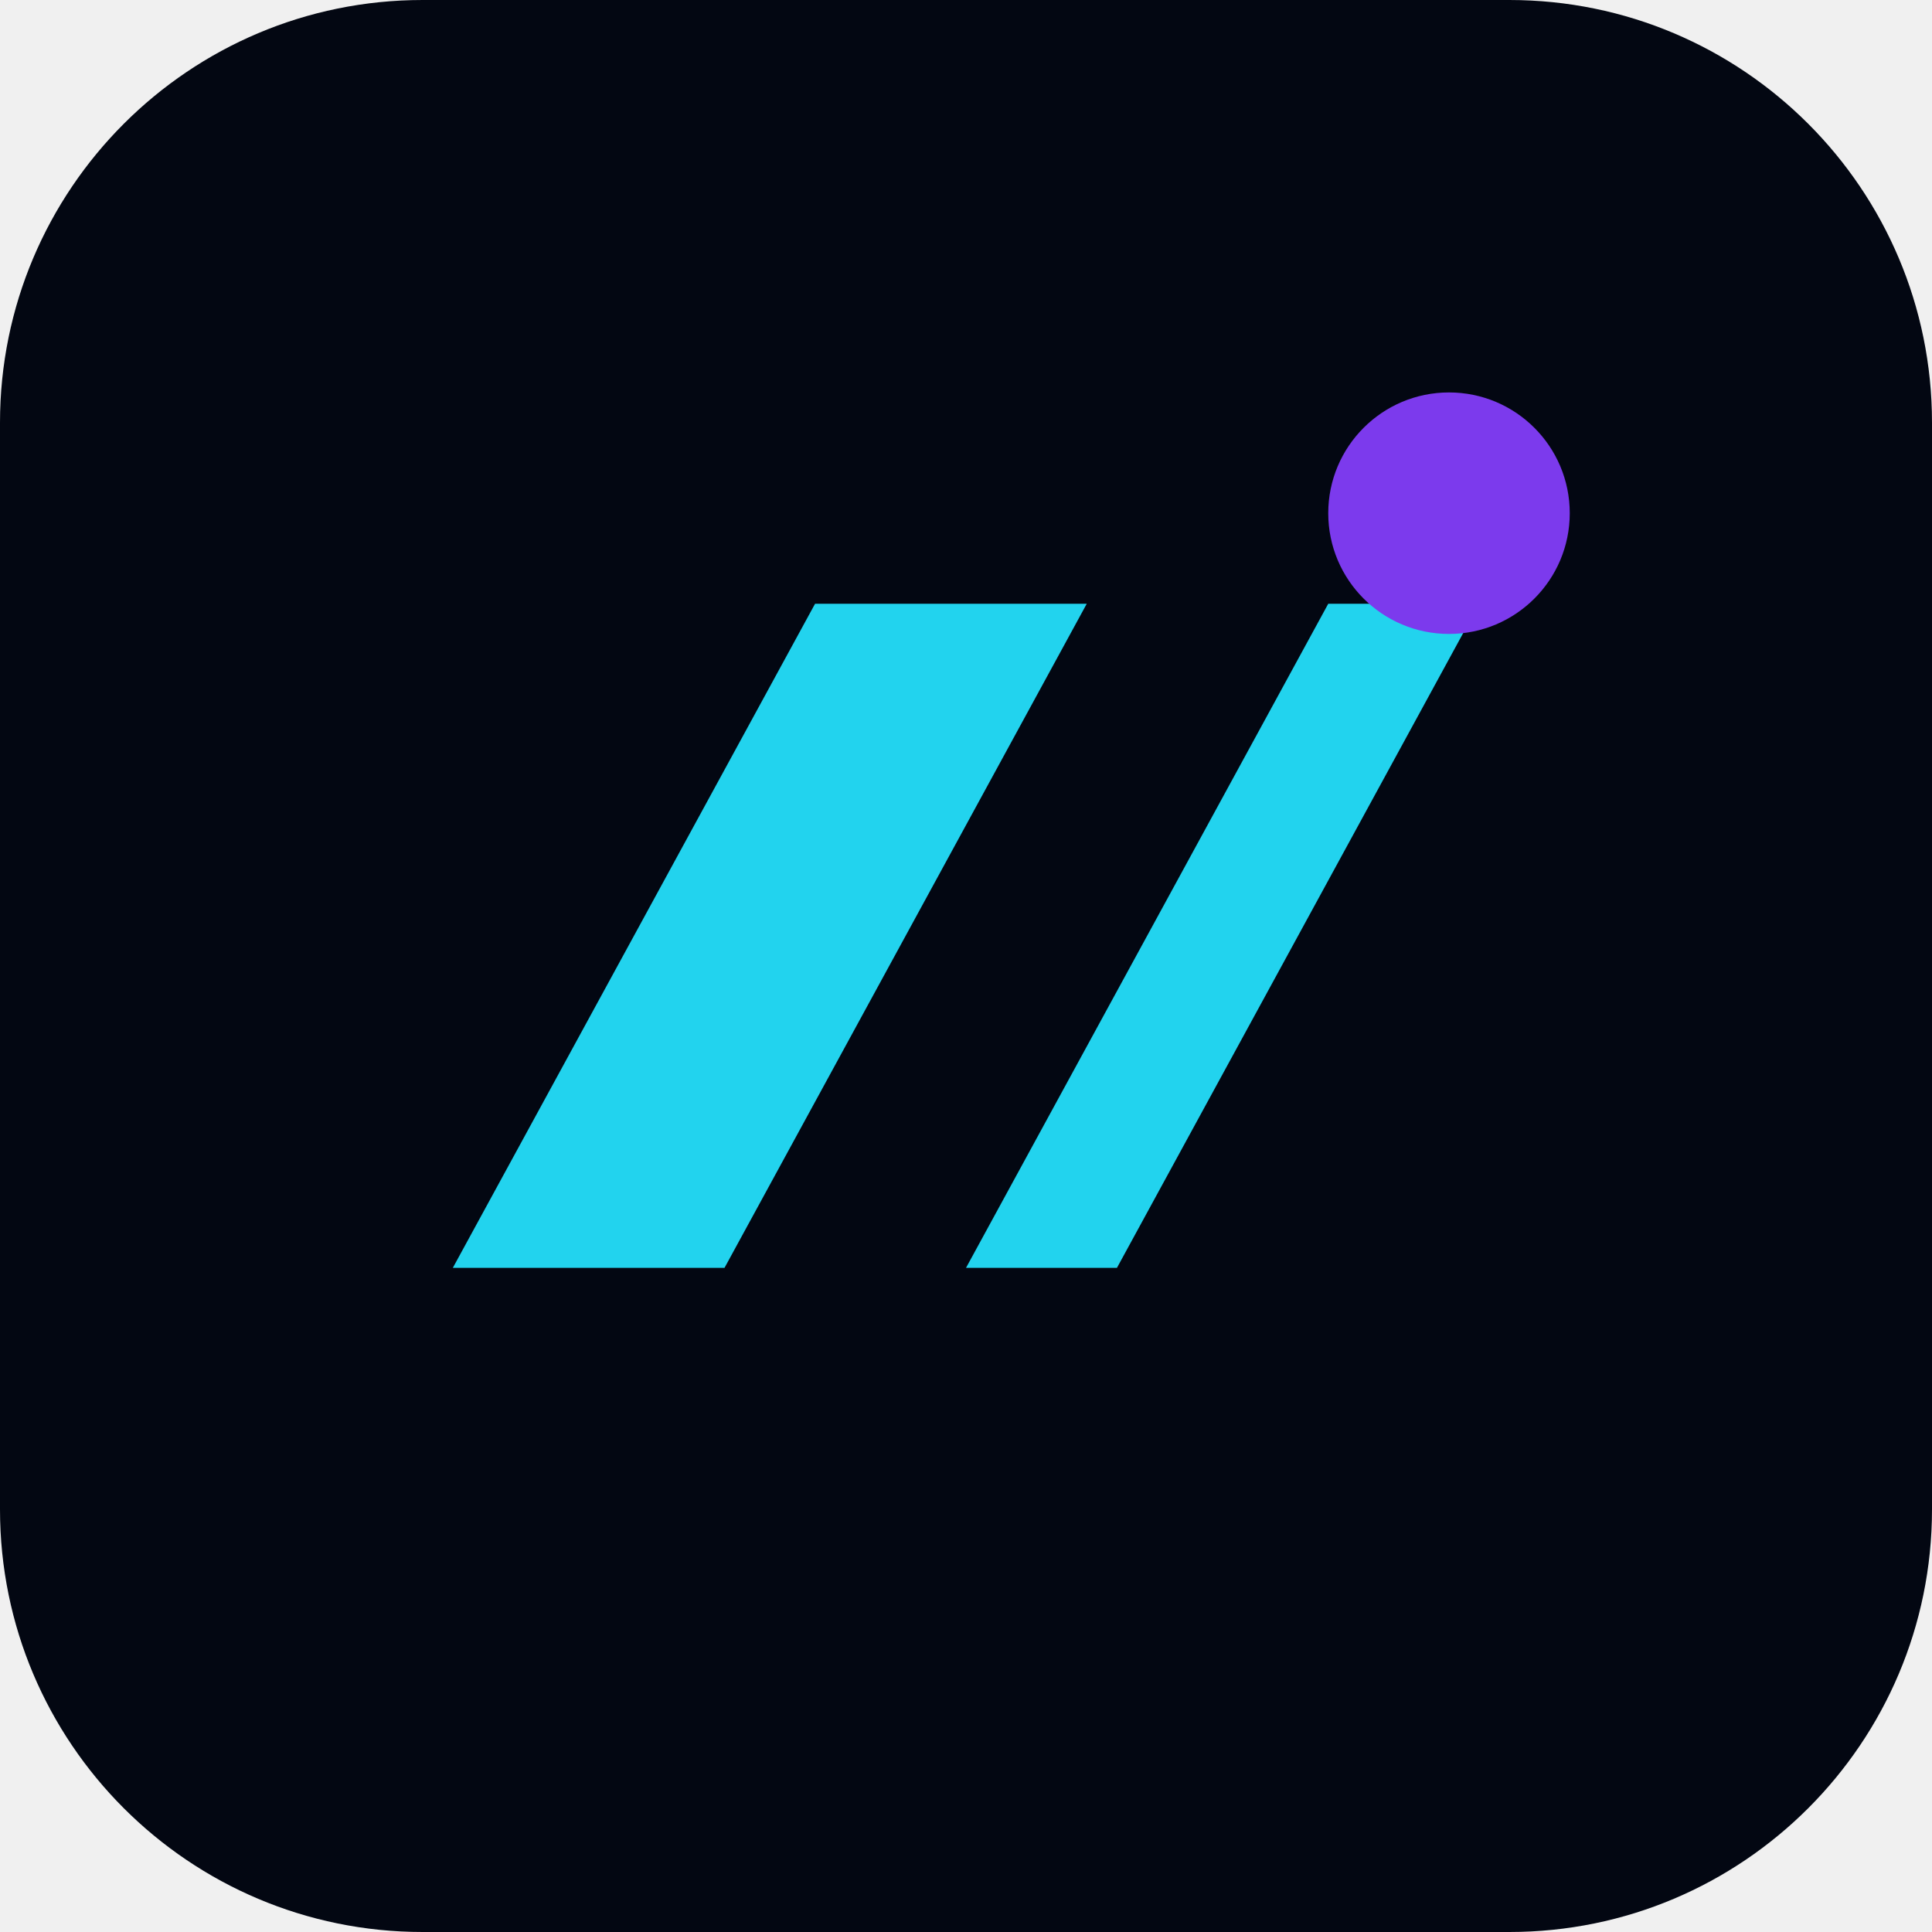
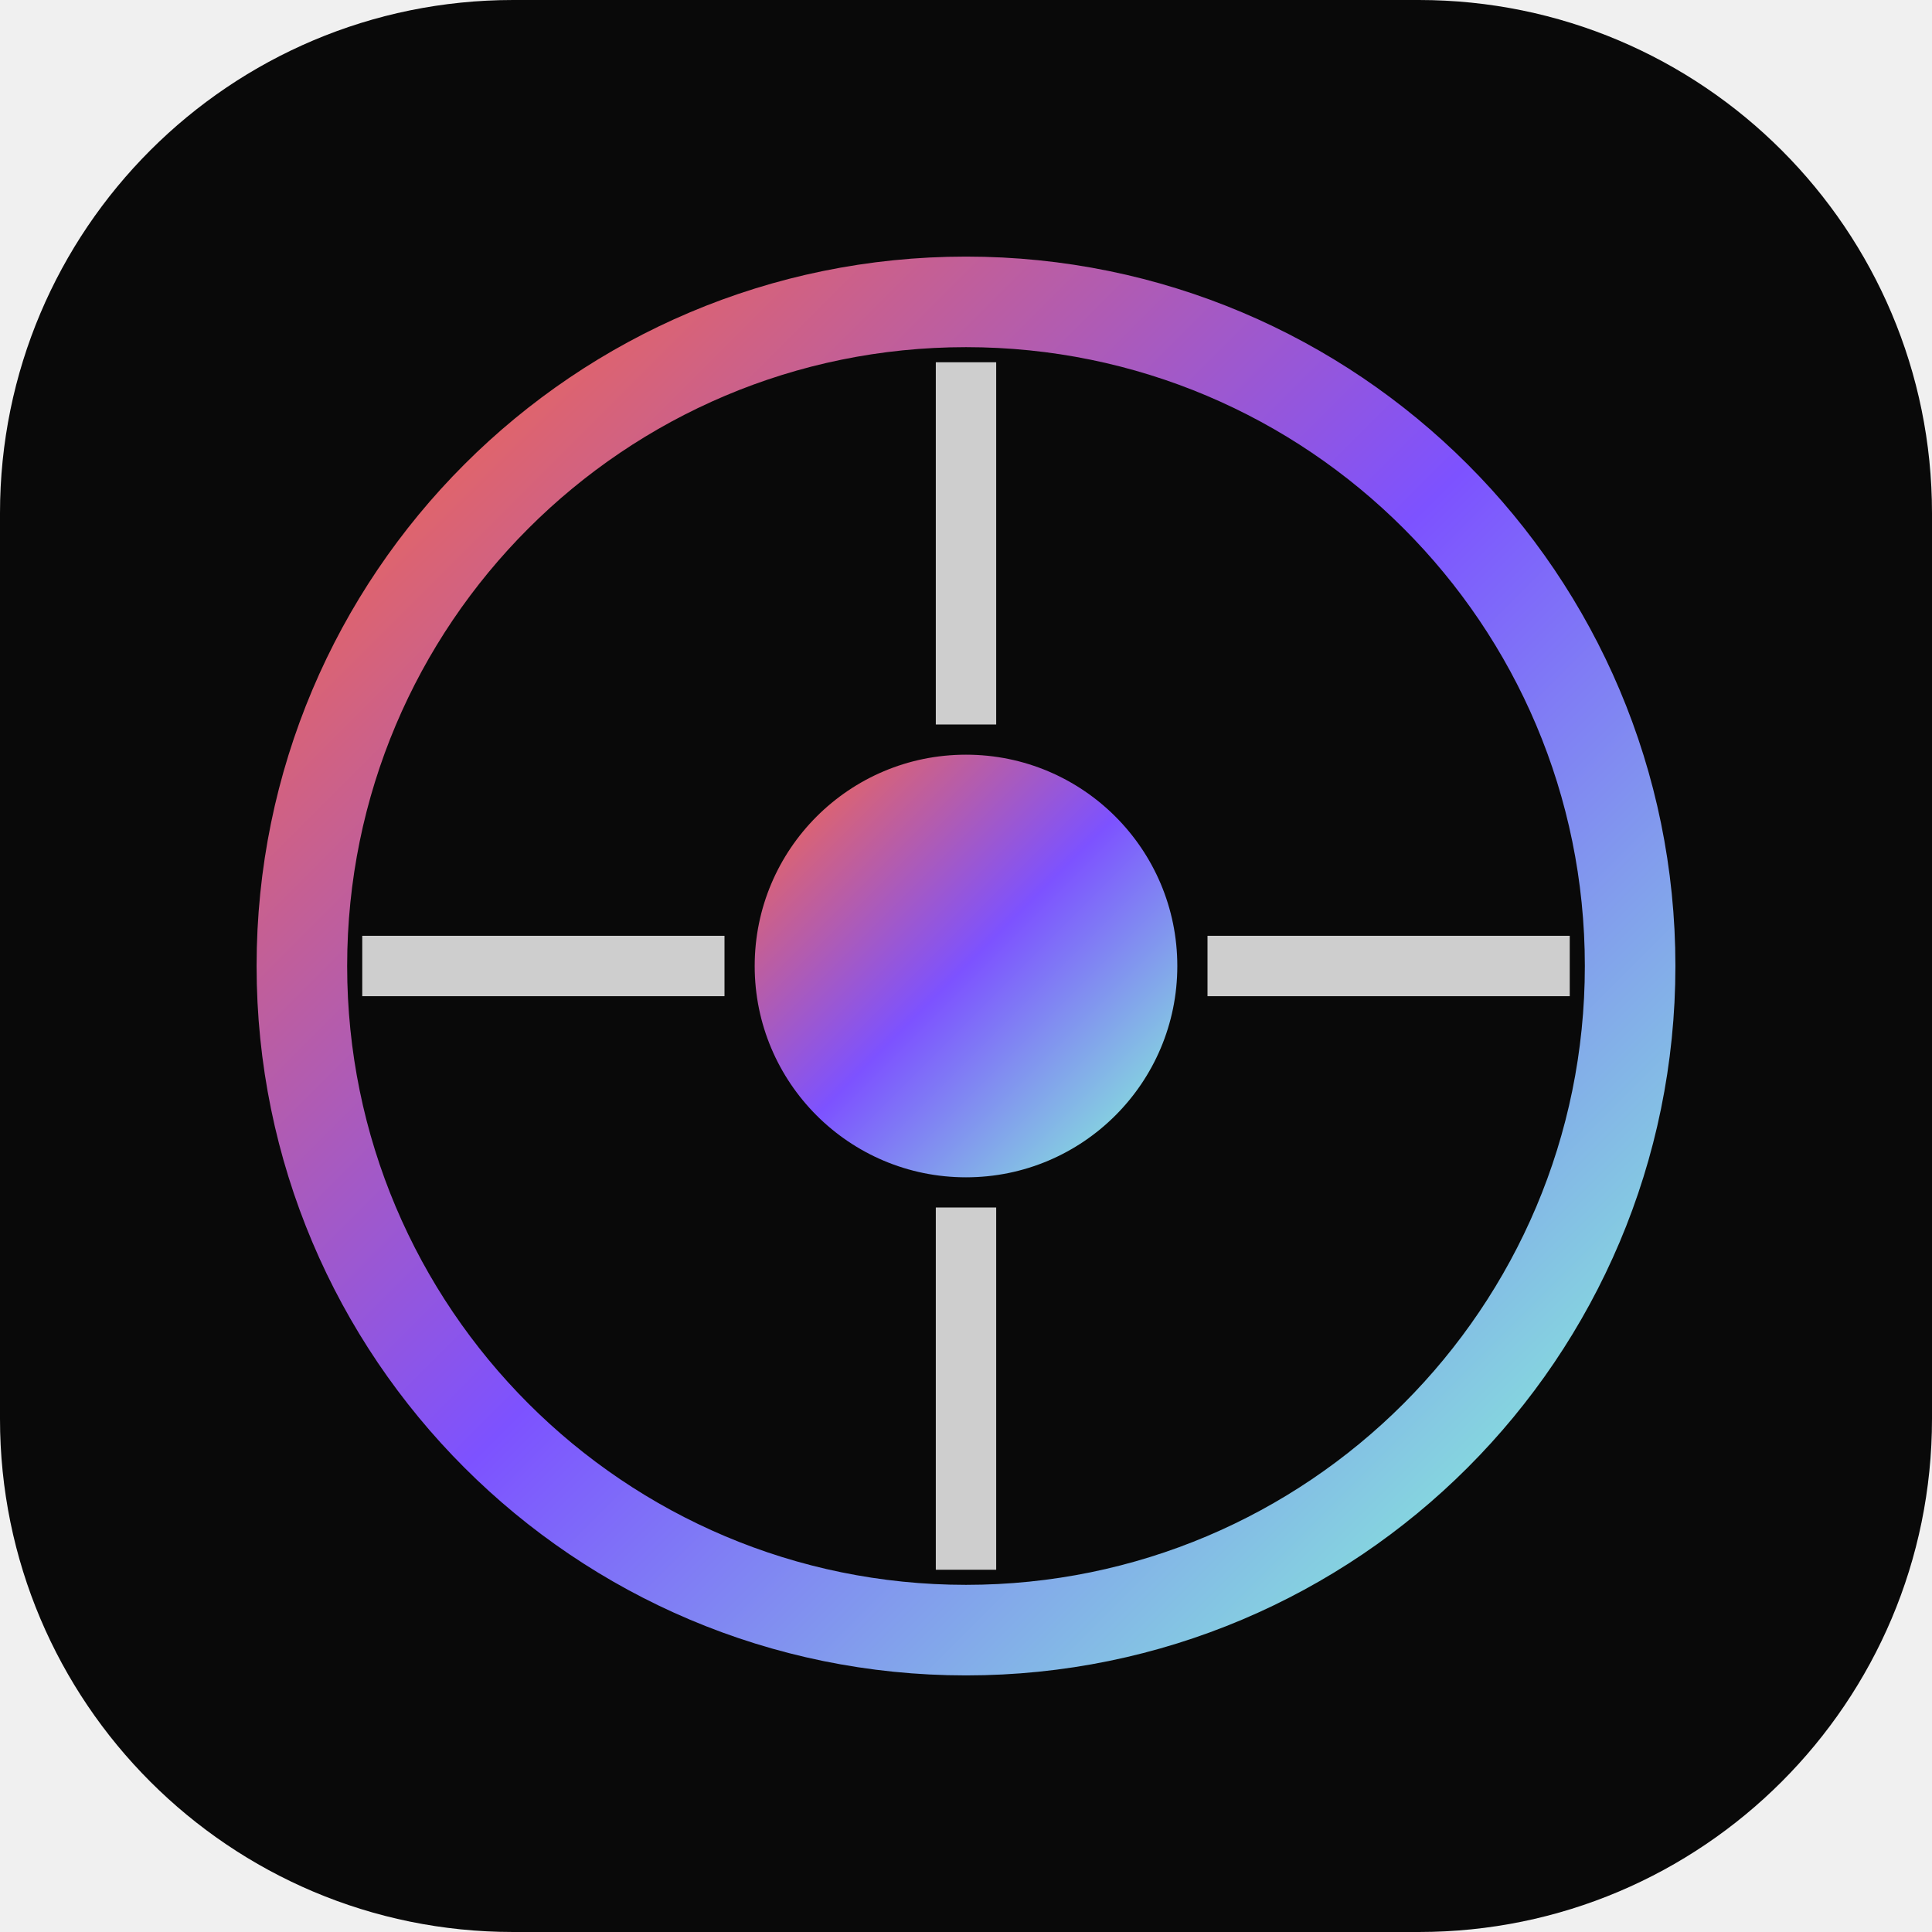
<svg xmlns="http://www.w3.org/2000/svg" viewBox="0 0 64 64">
-   <rect width="64" height="64" rx="14" fill="#030712" />
-   <path d="M15 42 27 20h9L24 42Zm17 0 12-22h5L37 42Z" fill="#22d3ee" />
-   <circle cx="48" cy="17" r="4" fill="#7c3aed" />
+   <defs>
+     <linearGradient id="g" x2="1" y2="1">
+       <stop stop-color="#ff6a3d" />
+       <stop offset=".5" stop-color="#7d52ff" />
+       <stop offset="1" stop-color="#88ffd5" />
+     </linearGradient>
+   </defs>
+   <rect width="64" height="64" rx="17" fill="#090909" />
+   <circle cx="32" cy="32" r="22" fill="none" stroke="url(#g)" stroke-width="3" />
+   <circle cx="32" cy="32" r="7" fill="url(#g)" />
+   <path d="M12 32h12m16 0h12M32 12v12m0 16v12" stroke="#fff" stroke-width="2" opacity=".8" />
</svg>
